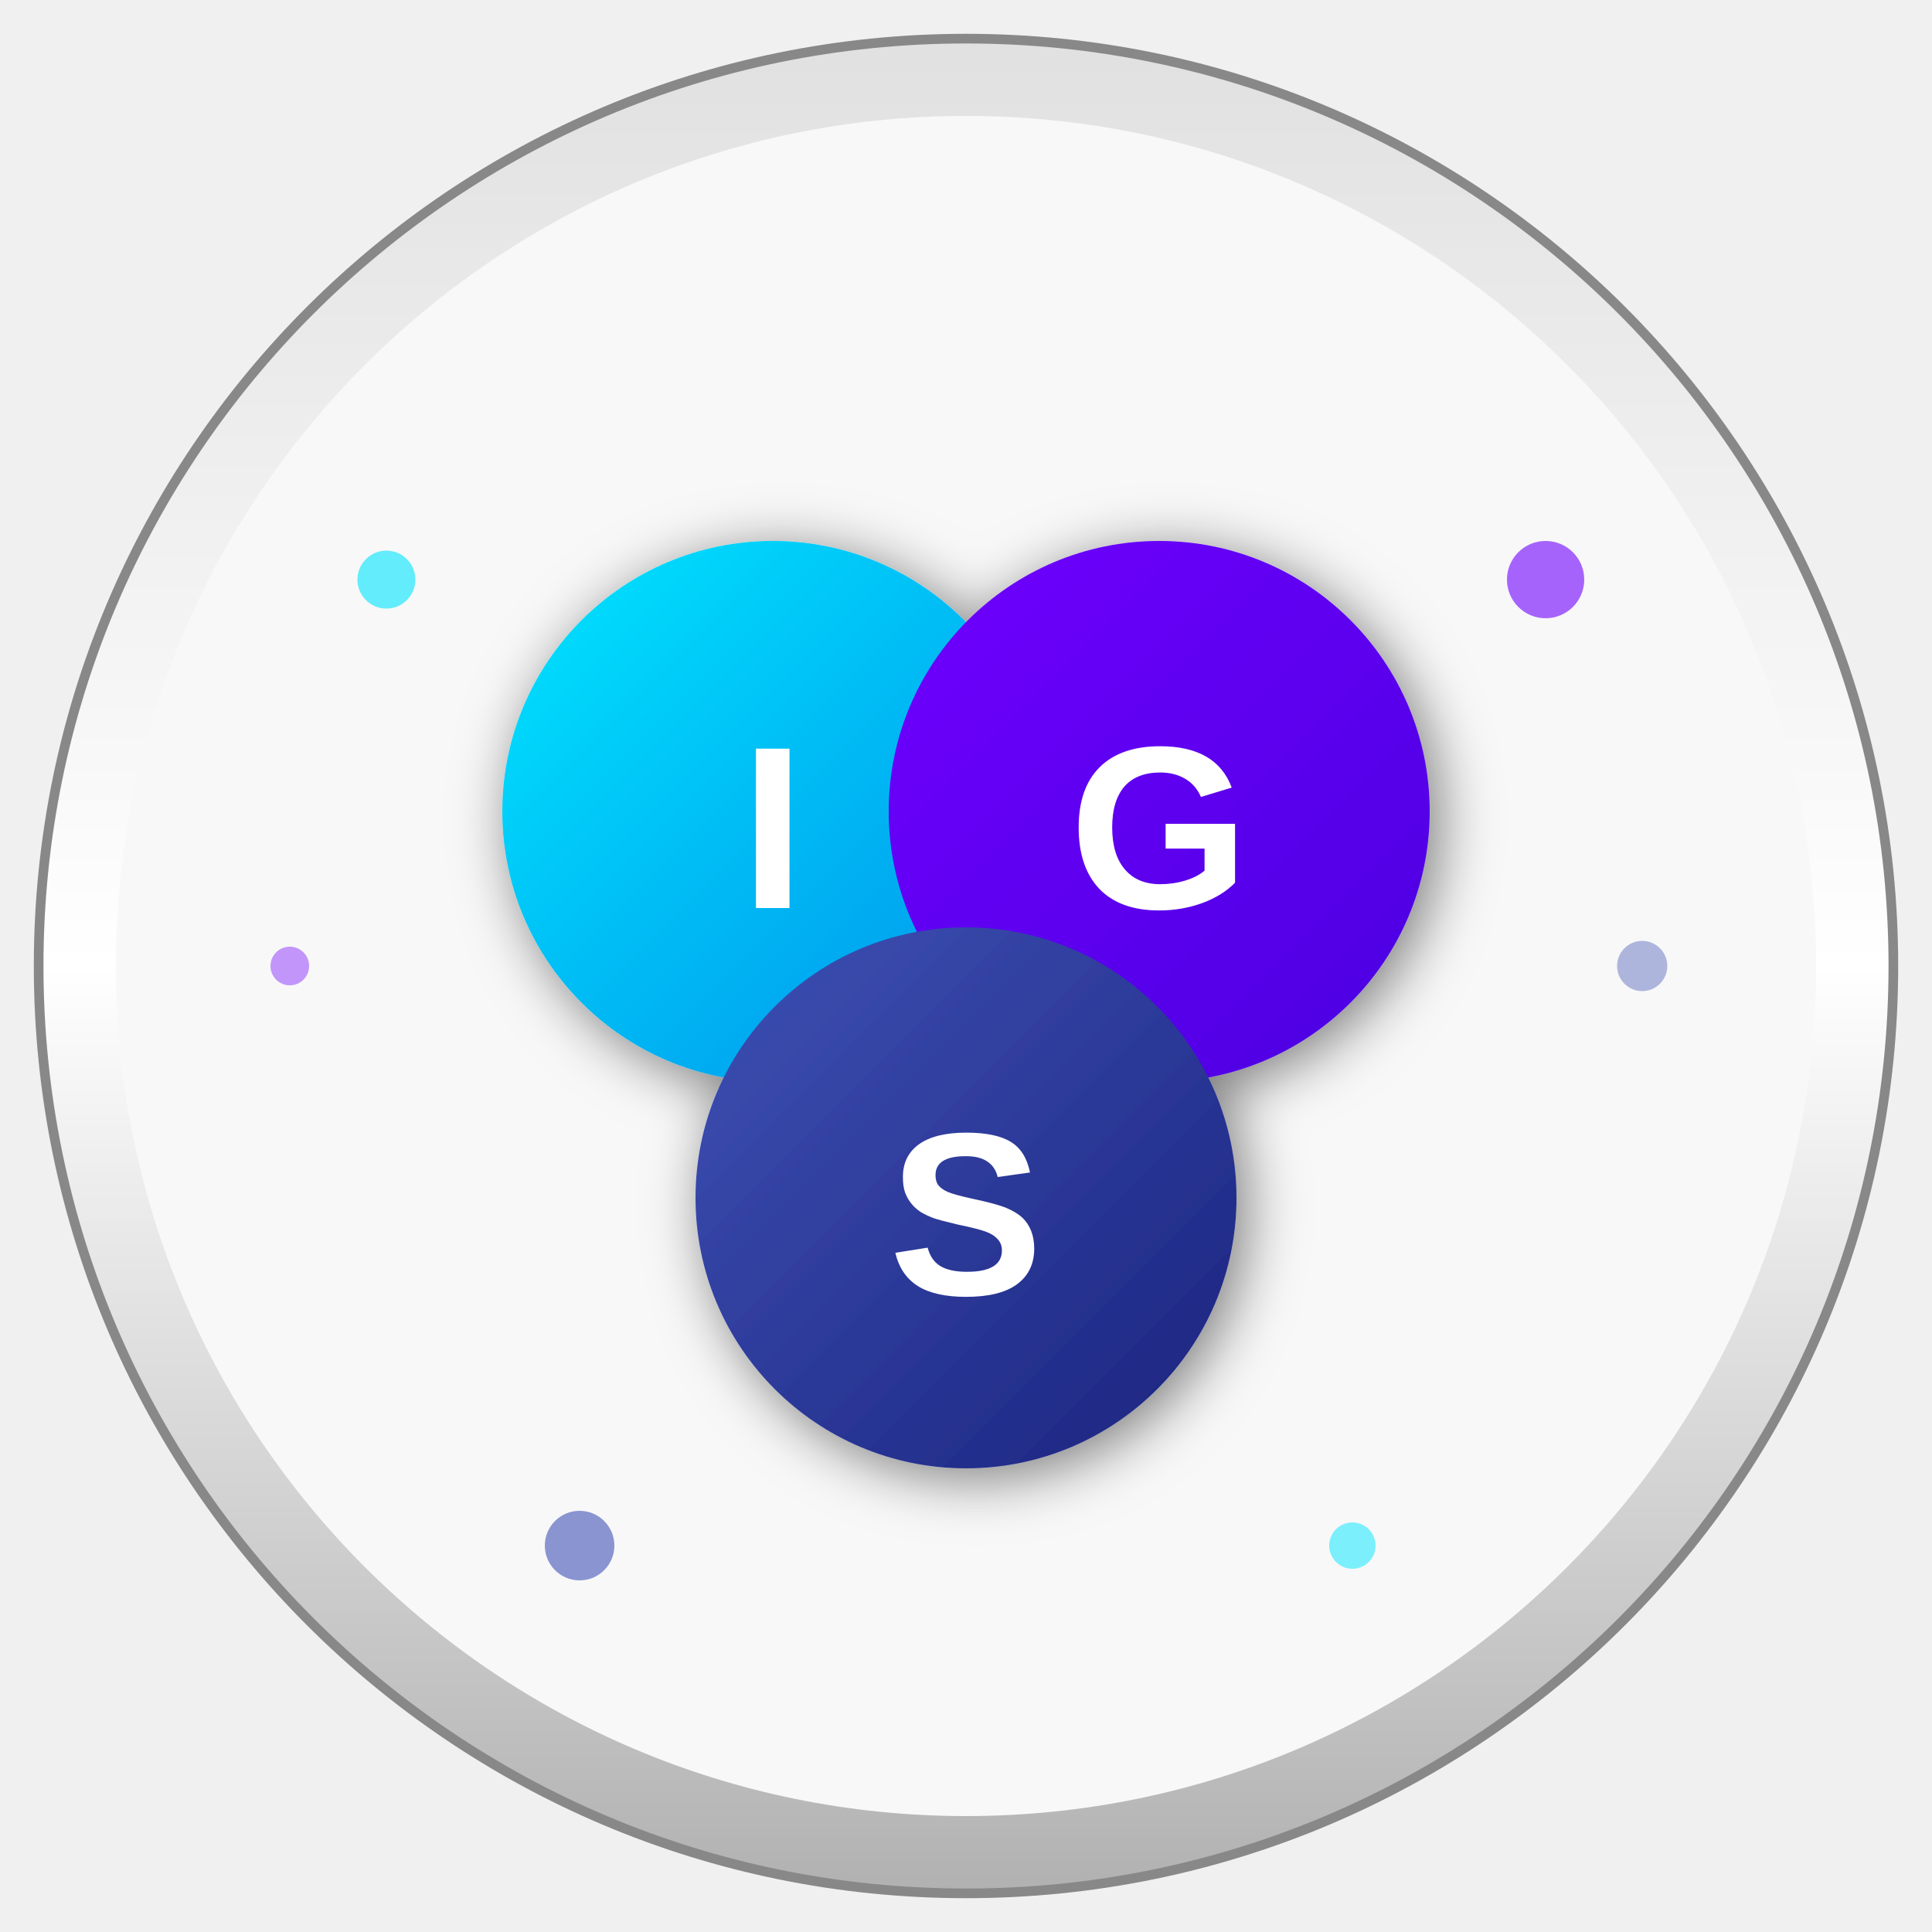
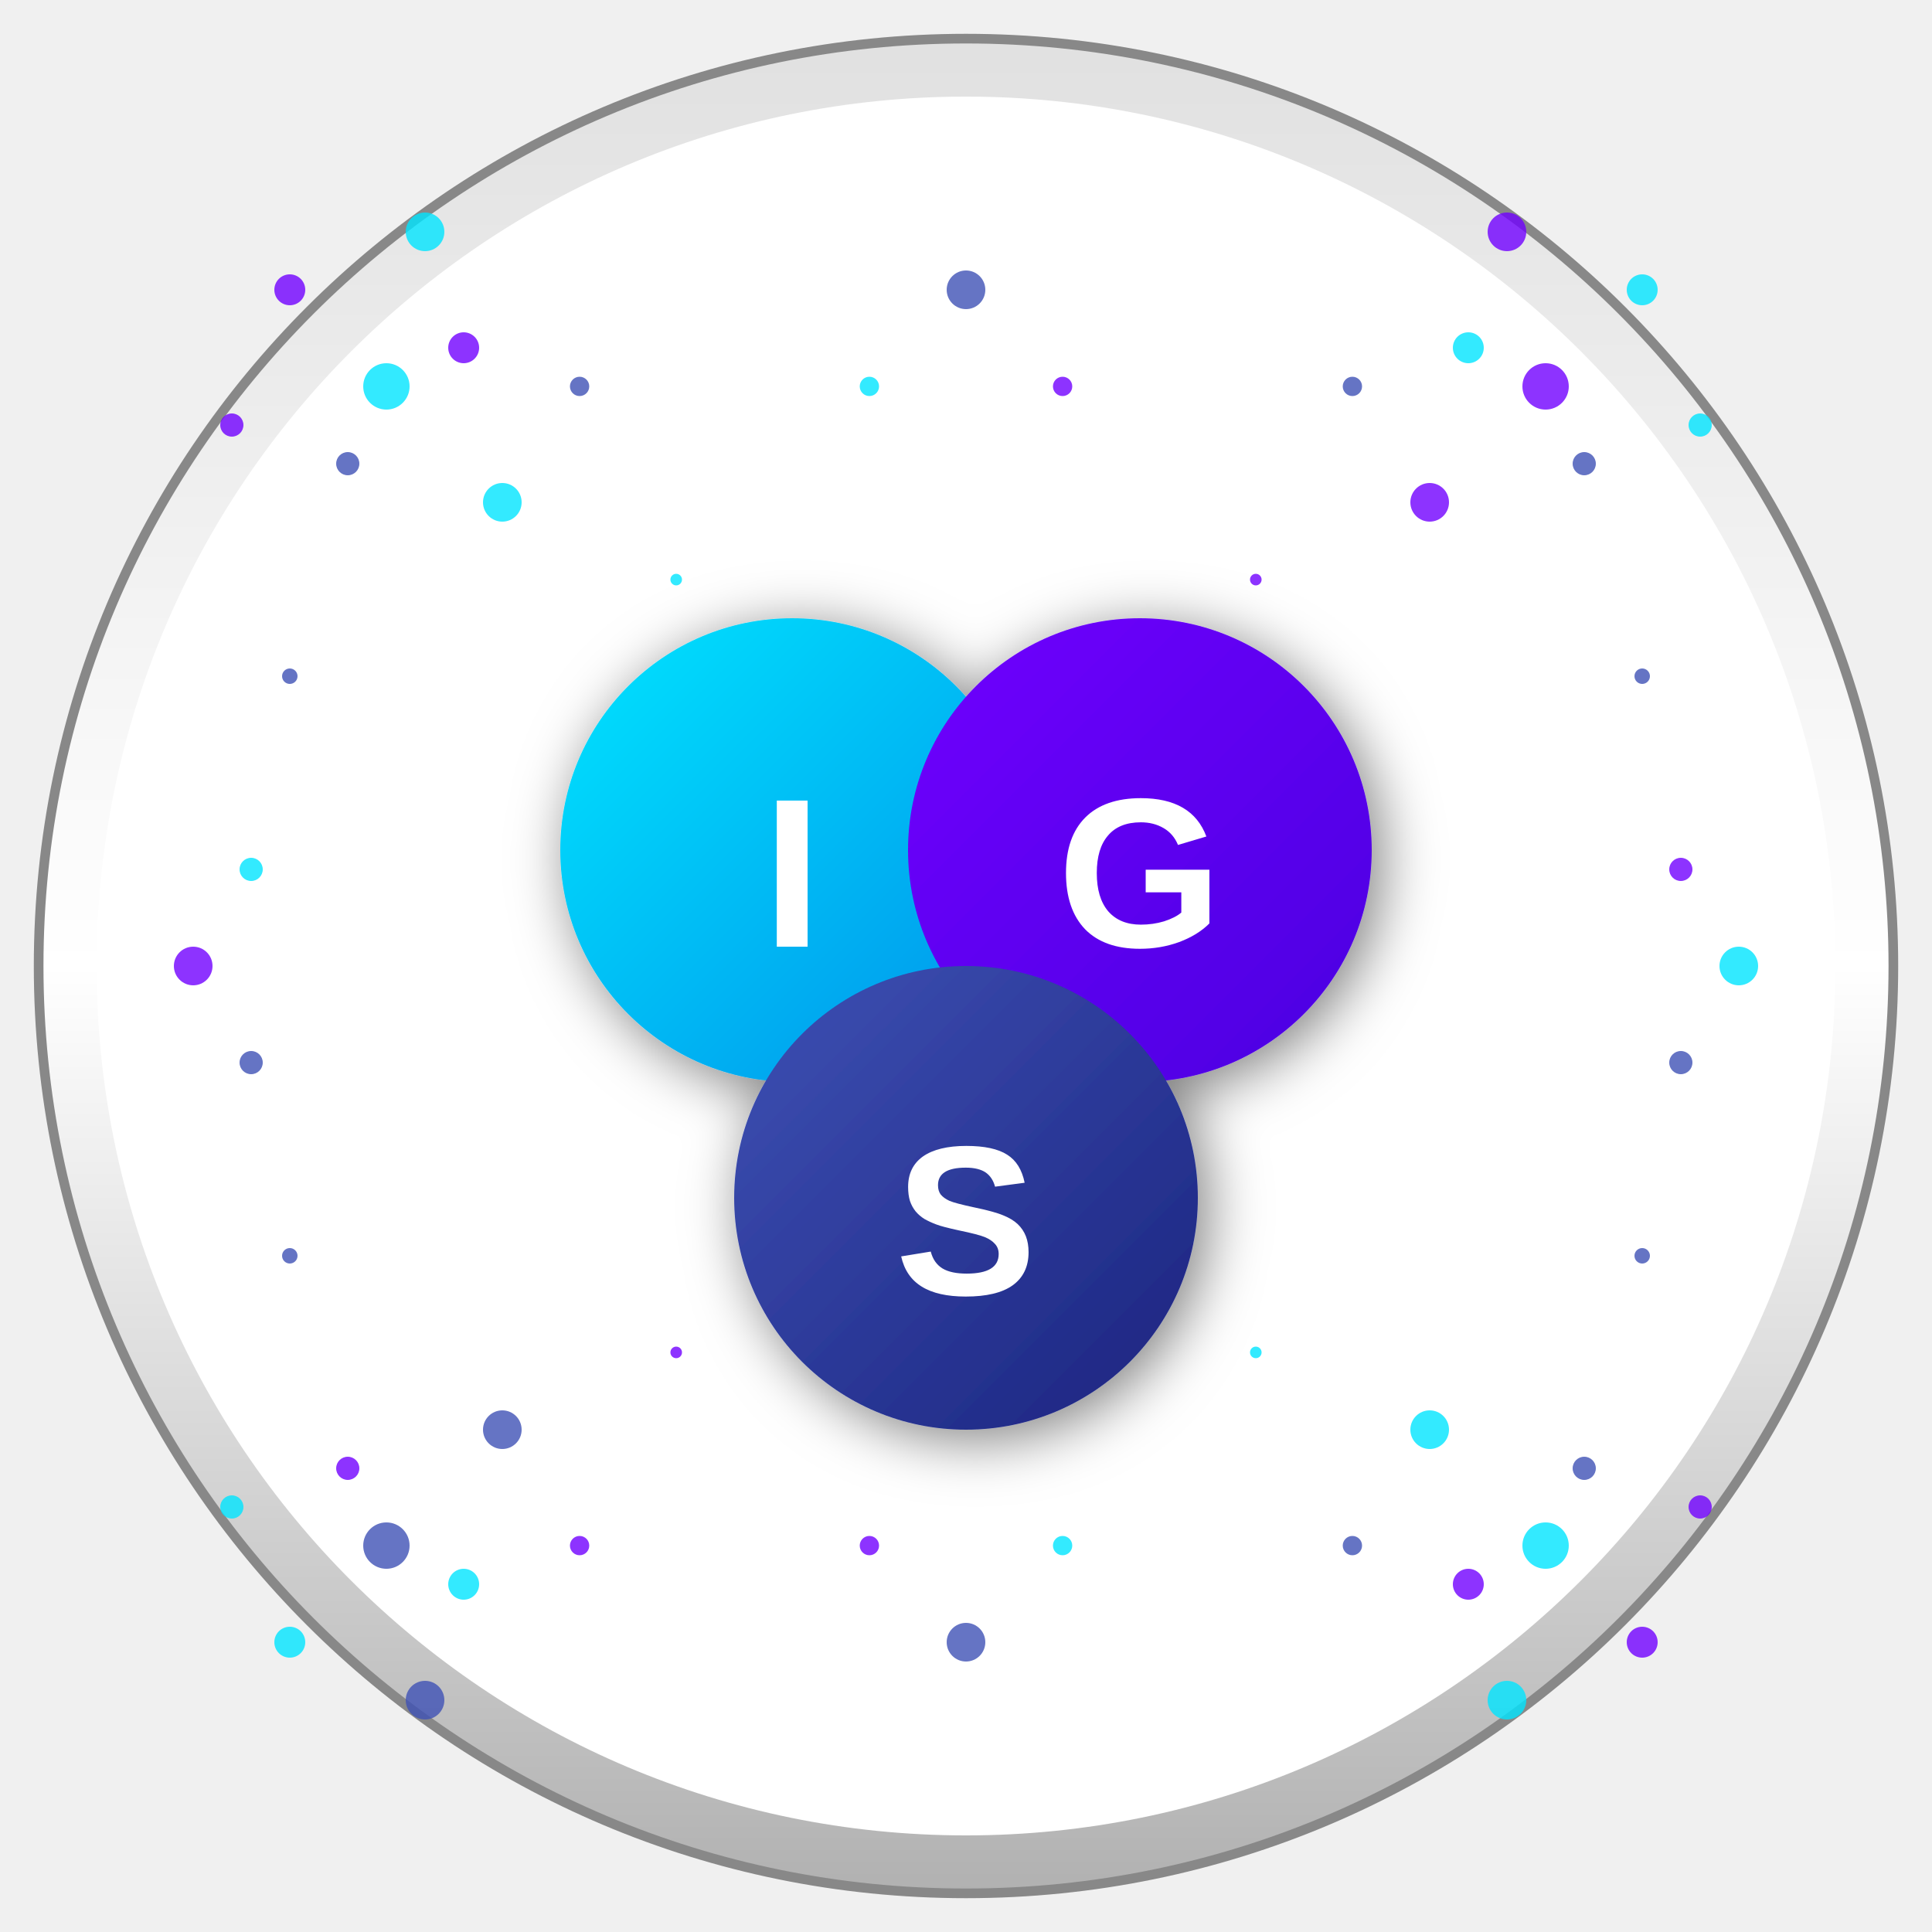
<svg xmlns="http://www.w3.org/2000/svg" viewBox="0 0 100 100">
  <defs>
    <linearGradient id="silver-grad" x1="0%" y1="0%" x2="0%" y2="100%">
      <stop offset="0%" style="stop-color:#e0e0e0;stop-opacity:1" />
      <stop offset="50%" style="stop-color:#ffffff;stop-opacity:1" />
      <stop offset="100%" style="stop-color:#b0b0b0;stop-opacity:1" />
    </linearGradient>
    <linearGradient id="blue-grad" x1="0%" y1="0%" x2="100%" y2="100%">
      <stop offset="0%" style="stop-color:#00e5ff;stop-opacity:1" />
      <stop offset="100%" style="stop-color:#0091ea;stop-opacity:1" />
    </linearGradient>
    <linearGradient id="purple-grad" x1="0%" y1="0%" x2="100%" y2="100%">
      <stop offset="0%" style="stop-color:#7000ff;stop-opacity:1" />
      <stop offset="100%" style="stop-color:#4a00e0;stop-opacity:1" />
    </linearGradient>
    <linearGradient id="indigo-grad" x1="0%" y1="0%" x2="100%" y2="100%">
      <stop offset="0%" style="stop-color:#3f51b5;stop-opacity:1" />
      <stop offset="100%" style="stop-color:#1a237e;stop-opacity:1" />
    </linearGradient>
    <filter id="shadow" x="-20%" y="-20%" width="140%" height="140%">
      <feGaussianBlur in="SourceAlpha" stdDeviation="1.5" />
      <feOffset dx="0.5" dy="0.5" result="offsetblur" />
      <feComponentTransfer>
        <feFuncA type="linear" slope="0.5" />
      </feComponentTransfer>
      <feMerge>
        <feMergeNode />
        <feMergeNode in="SourceGraphic" />
      </feMerge>
    </filter>
  </defs>
  <circle cx="50" cy="50" r="48" fill="url(#silver-grad)" stroke="#888" stroke-width="0.5" />
-   <circle cx="50" cy="50" r="44" fill="#f8f8f8" />
-   <circle cx="20" cy="30" r="1.5" fill="#00e5ff" opacity="0.6" />
-   <circle cx="80" cy="30" r="2" fill="#7000ff" opacity="0.6" />
-   <circle cx="30" cy="80" r="1.8" fill="#3f51b5" opacity="0.6" />
-   <circle cx="70" cy="80" r="1.2" fill="#00e5ff" opacity="0.5" />
-   <circle cx="15" cy="50" r="1" fill="#7000ff" opacity="0.4" />
-   <circle cx="85" cy="50" r="1.3" fill="#3f51b5" opacity="0.4" />
+   <circle cx="50" cy="50" r="45" fill="#ffffff" />
+   <g opacity="0.8">
+     <circle cx="20" cy="20" r="1.2" fill="#00e5ff" />
+     <circle cx="24" cy="18" r="0.8" fill="#7000ff" />
+     <circle cx="18" cy="24" r="0.6" fill="#3f51b5" />
+     <circle cx="26" cy="26" r="1" fill="#00e5ff" />
+     <circle cx="15" cy="15" r="0.8" fill="#7000ff" />
+     <circle cx="30" cy="20" r="0.5" fill="#3f51b5" />
+     <circle cx="22" cy="12" r="1" fill="#00e5ff" />
+     <circle cx="12" cy="22" r="0.6" fill="#7000ff" />
+     <circle cx="80" cy="20" r="1.2" fill="#7000ff" />
+     <circle cx="76" cy="18" r="0.8" fill="#00e5ff" />
+     <circle cx="82" cy="24" r="0.6" fill="#3f51b5" />
+     <circle cx="74" cy="26" r="1" fill="#7000ff" />
+     <circle cx="85" cy="15" r="0.8" fill="#00e5ff" />
+     <circle cx="70" cy="20" r="0.5" fill="#3f51b5" />
+     <circle cx="78" cy="12" r="1" fill="#7000ff" />
+     <circle cx="88" cy="22" r="0.6" fill="#00e5ff" />
+     <circle cx="20" cy="80" r="1.2" fill="#3f51b5" />
+     <circle cx="24" cy="82" r="0.8" fill="#00e5ff" />
+     <circle cx="18" cy="76" r="0.6" fill="#7000ff" />
+     <circle cx="26" cy="74" r="1" fill="#3f51b5" />
+     <circle cx="15" cy="85" r="0.8" fill="#00e5ff" />
+     <circle cx="30" cy="80" r="0.5" fill="#7000ff" />
+     <circle cx="22" cy="88" r="1" fill="#3f51b5" />
+     <circle cx="12" cy="78" r="0.6" fill="#00e5ff" />
+     <circle cx="80" cy="80" r="1.2" fill="#00e5ff" />
+     <circle cx="76" cy="82" r="0.8" fill="#7000ff" />
+     <circle cx="82" cy="76" r="0.6" fill="#3f51b5" />
+     <circle cx="74" cy="74" r="1" fill="#00e5ff" />
+     <circle cx="85" cy="85" r="0.8" fill="#7000ff" />
+     <circle cx="70" cy="80" r="0.5" fill="#3f51b5" />
+     <circle cx="78" cy="88" r="1" fill="#00e5ff" />
+     <circle cx="88" cy="78" r="0.6" fill="#7000ff" />
+     <circle cx="10" cy="50" r="1" fill="#7000ff" />
+     <circle cx="13" cy="45" r="0.6" fill="#00e5ff" />
+     <circle cx="13" cy="55" r="0.6" fill="#3f51b5" />
+     <circle cx="90" cy="50" r="1" fill="#00e5ff" />
+     <circle cx="87" cy="45" r="0.6" fill="#7000ff" />
+     <circle cx="87" cy="55" r="0.6" fill="#3f51b5" />
+     <circle cx="50" cy="15" r="1" fill="#3f51b5" />
+     <circle cx="50" cy="85" r="1" fill="#3f51b5" />
+     <circle cx="45" cy="20" r="0.5" fill="#00e5ff" />
+     <circle cx="55" cy="20" r="0.5" fill="#7000ff" />
+     <circle cx="45" cy="80" r="0.5" fill="#7000ff" />
+     <circle cx="55" cy="80" r="0.5" fill="#00e5ff" />
+     <circle cx="35" cy="30" r="0.3" fill="#00e5ff" />
+     <circle cx="65" cy="30" r="0.3" fill="#7000ff" />
+     <circle cx="35" cy="70" r="0.3" fill="#7000ff" />
+     <circle cx="65" cy="70" r="0.3" fill="#00e5ff" />
+     <circle cx="15" cy="35" r="0.4" fill="#3f51b5" />
+     <circle cx="85" cy="35" r="0.4" fill="#3f51b5" />
+     <circle cx="15" cy="65" r="0.4" fill="#3f51b5" />
+     <circle cx="85" cy="65" r="0.4" fill="#3f51b5" />
+   </g>
  <g filter="url(#shadow)">
-     <circle cx="40" cy="42" r="14" fill="url(#blue-grad)" />
-     <text x="40" y="47" font-family="Arial, sans-serif" font-weight="900" font-size="12" fill="white" text-anchor="middle">I</text>
-     <circle cx="60" cy="42" r="14" fill="url(#purple-grad)" />
-     <text x="60" y="47" font-family="Arial, sans-serif" font-weight="900" font-size="12" fill="white" text-anchor="middle">G</text>
-     <circle cx="50" cy="62" r="14" fill="url(#indigo-grad)" />
-     <text x="50" y="67" font-family="Arial, sans-serif" font-weight="900" font-size="12" fill="white" text-anchor="middle">S</text>
+     <circle cx="41" cy="44" r="12" fill="url(#blue-grad)" />
+     <text x="41" y="49" font-family="Arial, sans-serif" font-weight="900" font-size="11" fill="white" text-anchor="middle">I</text>
+     <circle cx="59" cy="44" r="12" fill="url(#purple-grad)" />
+     <text x="59" y="49" font-family="Arial, sans-serif" font-weight="900" font-size="11" fill="white" text-anchor="middle">G</text>
+     <circle cx="50" cy="62" r="12" fill="url(#indigo-grad)" />
+     <text x="50" y="67" font-family="Arial, sans-serif" font-weight="900" font-size="11" fill="white" text-anchor="middle">S</text>
  </g>
</svg>
